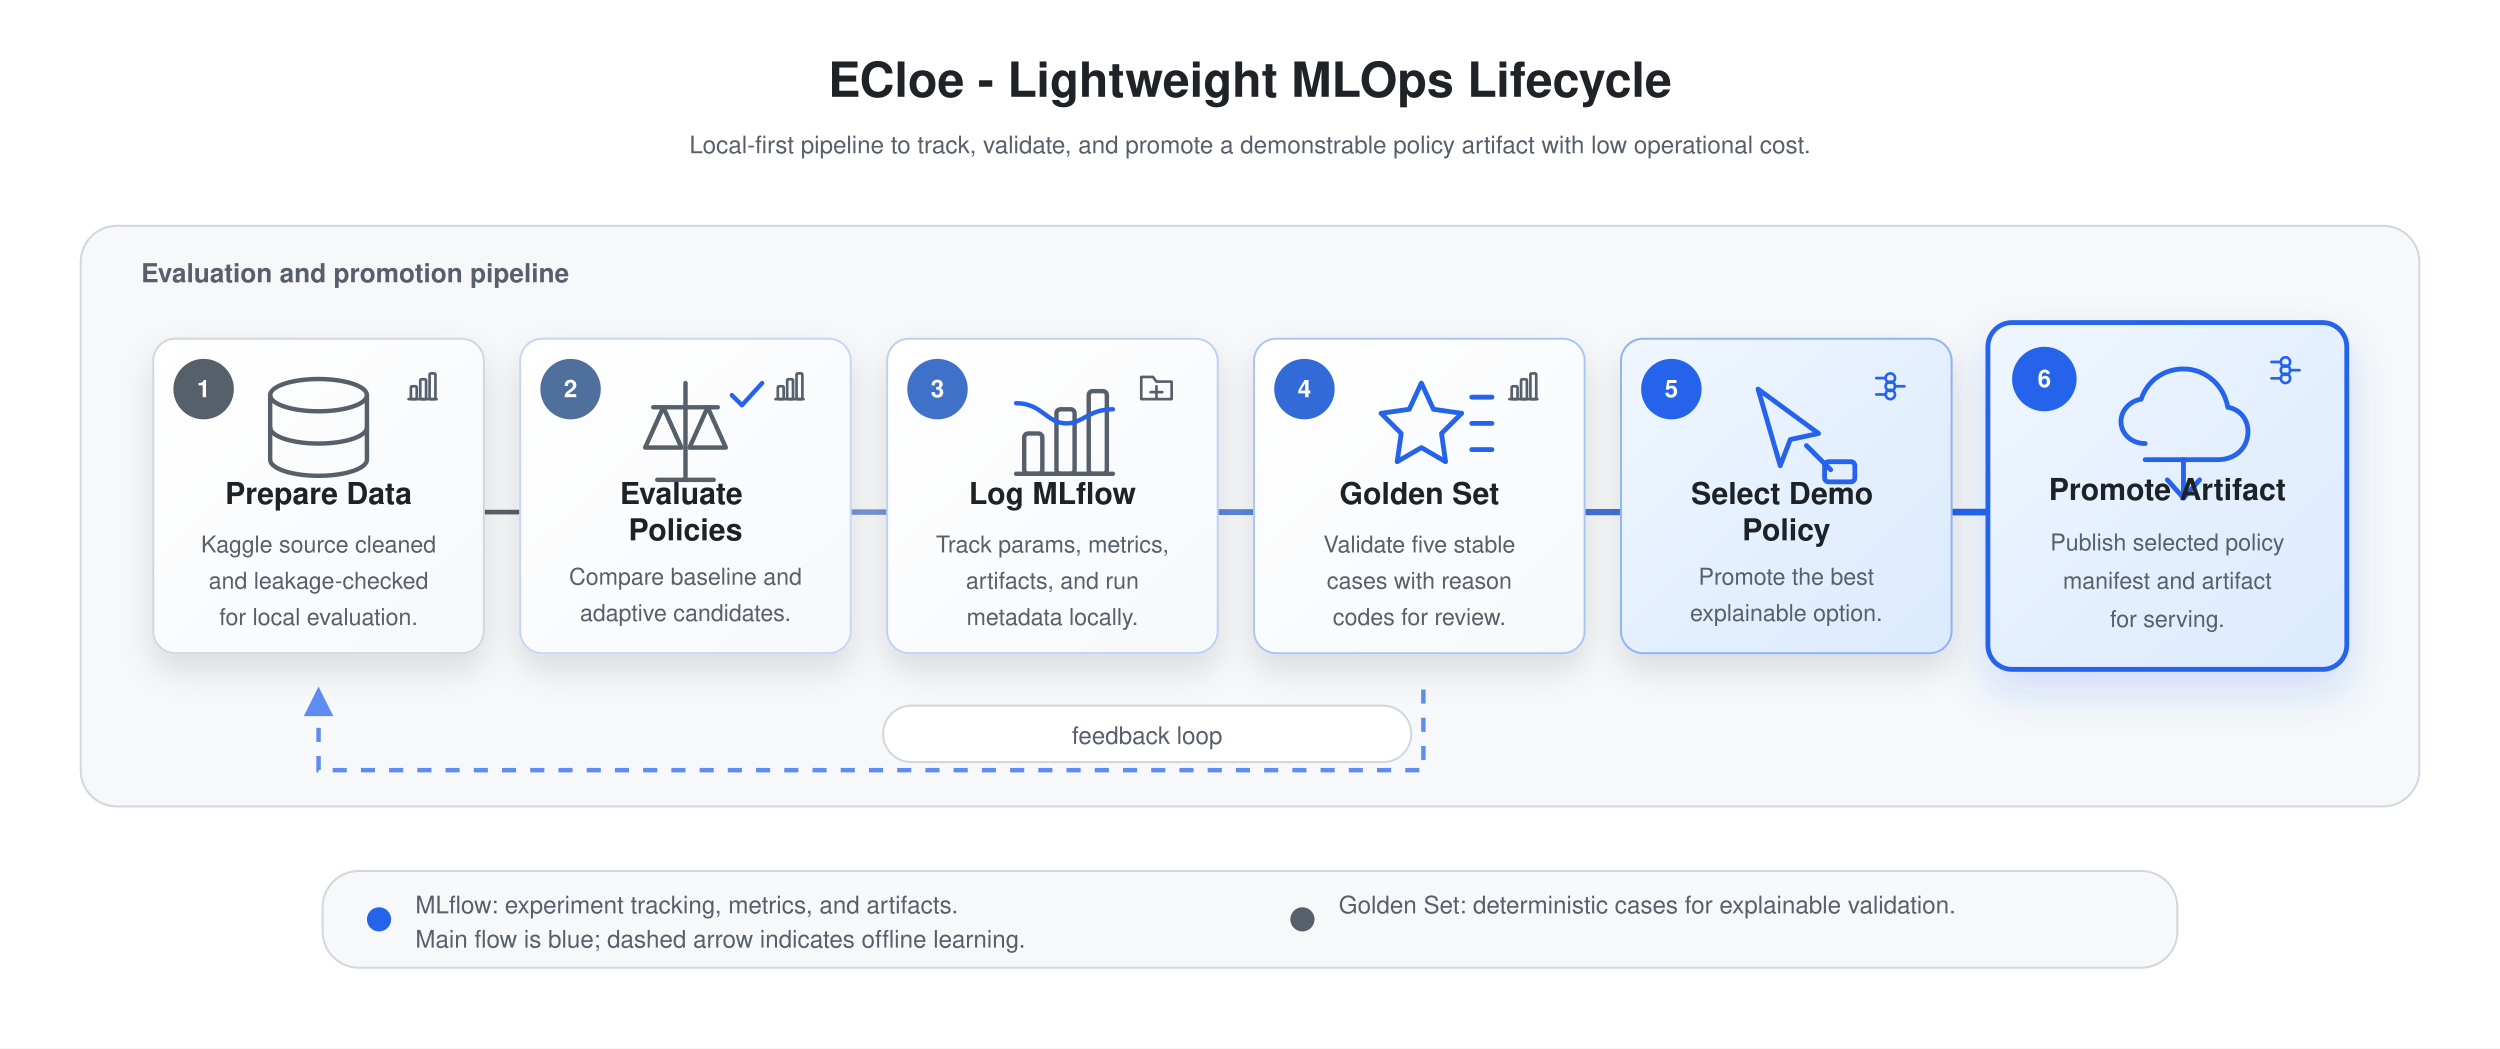
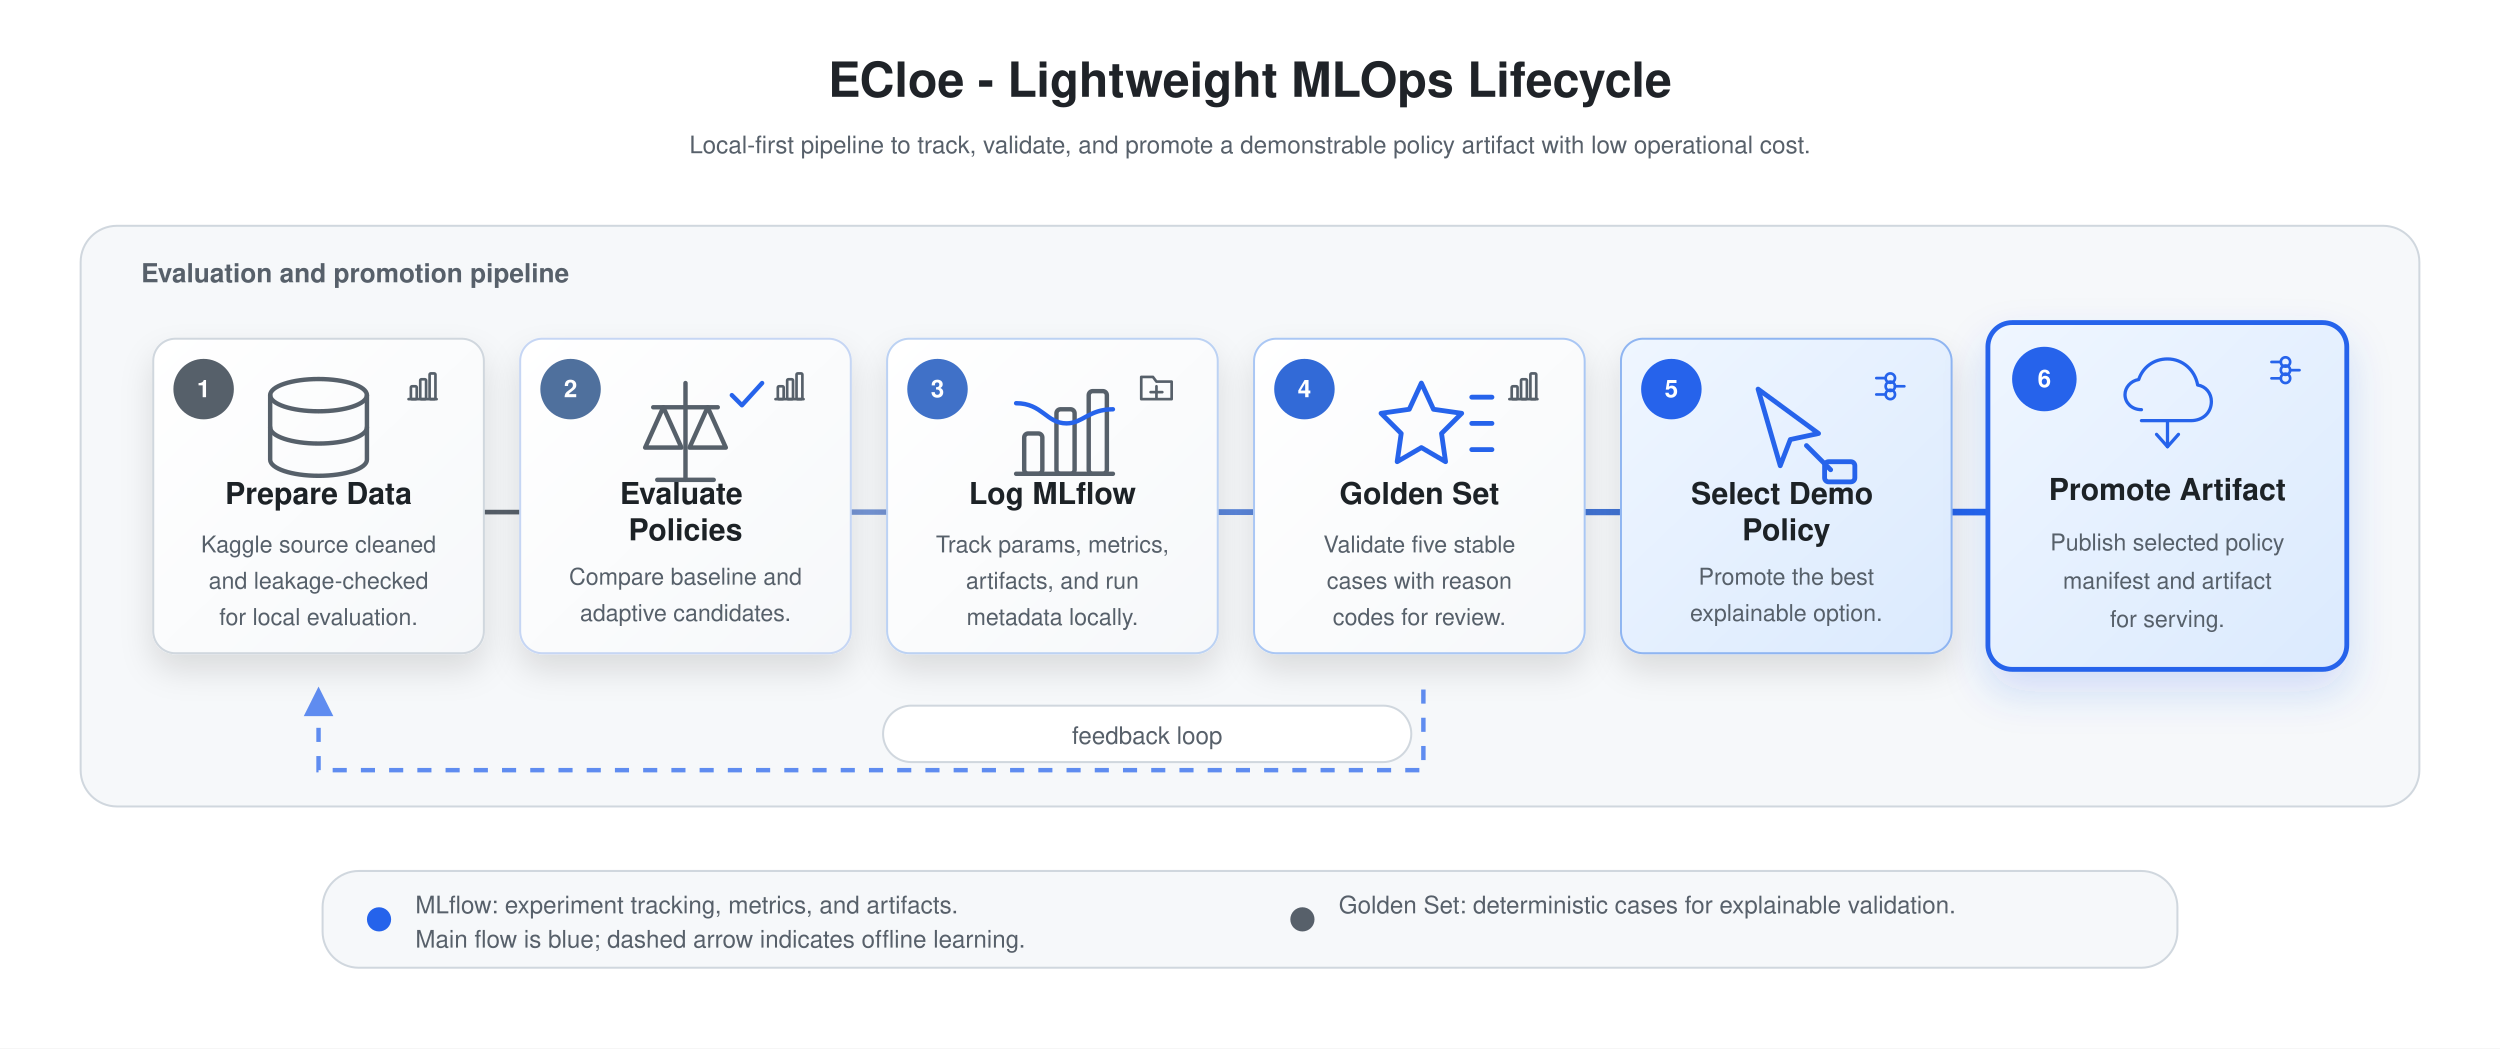
<svg xmlns="http://www.w3.org/2000/svg" viewBox="0 0 1240 520" role="img" aria-labelledby="title desc">
  <defs>
    <linearGradient id="neutralCard" x1="0" x2="1" y1="0" y2="1">
      <stop offset="0%" stop-color="#ffffff" />
      <stop offset="100%" stop-color="#f6f8fa" />
    </linearGradient>
    <linearGradient id="blueCard" x1="0" x2="1" y1="0" y2="1">
      <stop offset="0%" stop-color="#eff6ff" />
      <stop offset="100%" stop-color="#dbeafe" />
    </linearGradient>
    <filter id="softShadow" x="-20%" y="-25%" width="140%" height="160%">
      <feDropShadow dx="0" dy="8" stdDeviation="8" flood-color="#1f2328" flood-opacity="0.12" />
    </filter>
    <filter id="finalShadow" x="-24%" y="-30%" width="148%" height="170%">
      <feDropShadow dx="0" dy="10" stdDeviation="10" flood-color="#2563eb" flood-opacity="0.18" />
    </filter>
    <marker id="arrowGray" viewBox="0 0 12 12" refX="10" refY="6" markerWidth="7" markerHeight="7" orient="auto">
      <path d="M 1 1 L 11 6 L 1 11 z" fill="#57606a" />
    </marker>
    <marker id="arrowBlue" viewBox="0 0 12 12" refX="10" refY="6" markerWidth="8" markerHeight="8" orient="auto">
      <path d="M 1 1 L 11 6 L 1 11 z" fill="#2563eb" />
    </marker>
    <style>
      .titleText { font-family: Segoe UI, Helvetica, Arial, sans-serif; fill: #1f2328; font-weight: 700; }
      .sectionText { font-family: Segoe UI, Helvetica, Arial, sans-serif; fill: #57606a; font-size: 13px; font-weight: 700; }
      .bodyText { font-family: Segoe UI, Helvetica, Arial, sans-serif; fill: #57606a; font-size: 12px; }
      .cardTitle { font-family: Segoe UI, Helvetica, Arial, sans-serif; fill: #1f2328; font-size: 15px; font-weight: 700; }
      .cardSub { font-family: Segoe UI, Helvetica, Arial, sans-serif; fill: #57606a; font-size: 11.5px; }
      .badgeText { font-family: Segoe UI, Helvetica, Arial, sans-serif; fill: #ffffff; font-size: 12px; font-weight: 700; }
      .icon { fill: none; stroke: #57606a; stroke-width: 2.2; stroke-linecap: round; stroke-linejoin: round; }
      .iconBlue { fill: none; stroke: #2563eb; stroke-width: 2.4; stroke-linecap: round; stroke-linejoin: round; }
    </style>
    <g id="icon-web" fill="none" stroke="currentColor" stroke-width="2.3" stroke-linecap="round" stroke-linejoin="round">
      <rect x="7" y="9" width="26" height="19" rx="3" />
      <path d="M7 15h26M15 33h10M20 28v5" />
    </g>
    <g id="icon-shield" fill="none" stroke="currentColor" stroke-width="2.3" stroke-linecap="round" stroke-linejoin="round">
      <path d="M20 5l12 5v9c0 8-5 13-12 16C13 32 8 27 8 19v-9l12-5z" />
      <path d="M15 20l4 4 7-8" />
    </g>
    <g id="icon-api" fill="none" stroke="currentColor" stroke-width="2.3" stroke-linecap="round" stroke-linejoin="round">
      <path d="M13 12l-7 8 7 8M27 12l7 8-7 8M23 9l-6 22" />
    </g>
    <g id="icon-wallet" fill="none" stroke="currentColor" stroke-width="2.3" stroke-linecap="round" stroke-linejoin="round">
      <path d="M7 13h24a4 4 0 0 1 4 4v13H9a4 4 0 0 1-4-4V12a4 4 0 0 1 4-4h20v5" />
      <path d="M27 22h8M29 22h1" />
    </g>
    <g id="icon-cart" fill="none" stroke="currentColor" stroke-width="2.3" stroke-linecap="round" stroke-linejoin="round">
      <path d="M6 8h4l4 17h16l4-12H13" />
      <circle cx="17" cy="32" r="2.4" />
      <circle cx="29" cy="32" r="2.4" />
    </g>
    <g id="icon-decision" fill="none" stroke="currentColor" stroke-width="2.3" stroke-linecap="round" stroke-linejoin="round">
      <path d="M8 13h8M8 27h8M24 20h8" />
      <circle cx="20" cy="13" r="4" />
      <circle cx="20" cy="27" r="4" />
      <circle cx="20" cy="20" r="4" />
    </g>
    <g id="icon-database" fill="none" stroke="currentColor" stroke-width="2.3" stroke-linecap="round" stroke-linejoin="round">
      <ellipse cx="20" cy="10" rx="12" ry="5" />
      <path d="M8 10v18c0 3 5 5 12 5s12-2 12-5V10" />
      <path d="M8 19c0 3 5 5 12 5s12-2 12-5" />
    </g>
    <g id="icon-bus" fill="none" stroke="currentColor" stroke-width="2.3" stroke-linecap="round" stroke-linejoin="round">
      <rect x="7" y="10" width="26" height="20" rx="4" />
      <path d="M11 16h18M11 22h12" />
      <path d="M14 34v-4M26 34v-4" />
    </g>
    <g id="icon-worker" fill="none" stroke="currentColor" stroke-width="2.3" stroke-linecap="round" stroke-linejoin="round">
      <circle cx="20" cy="20" r="5" />
      <path d="M20 6v5M20 29v5M6 20h5M29 20h5M10 10l4 4M26 26l4 4M30 10l-4 4M14 26l-4 4" />
    </g>
    <g id="icon-artifact" fill="none" stroke="currentColor" stroke-width="2.3" stroke-linecap="round" stroke-linejoin="round">
      <path d="M7 12h10l3 4h13v15H7z" />
      <path d="M15 25h10M20 20v10" />
    </g>
    <g id="icon-chart" fill="none" stroke="currentColor" stroke-width="2.3" stroke-linecap="round" stroke-linejoin="round">
      <path d="M8 31h24" />
      <rect x="10" y="20" width="5" height="11" rx="1" />
      <rect x="18" y="14" width="5" height="17" rx="1" />
      <rect x="26" y="9" width="5" height="22" rx="1" />
    </g>
    <g id="icon-doc" fill="none" stroke="currentColor" stroke-width="2.3" stroke-linecap="round" stroke-linejoin="round">
      <path d="M12 6h12l6 6v22H12z" />
      <path d="M24 6v8h6M16 20h12M16 26h12" />
    </g>
    <g id="icon-eye" fill="none" stroke="currentColor" stroke-width="2.3" stroke-linecap="round" stroke-linejoin="round">
      <path d="M5 20s6-9 15-9 15 9 15 9-6 9-15 9-15-9-15-9z" />
      <circle cx="20" cy="20" r="4" />
    </g>
  </defs>
  <rect width="1240" height="520" fill="#ffffff" />
  <text x="620" y="48" text-anchor="middle" class="titleText" font-size="24">ECloe - Lightweight MLOps Lifecycle</text>
  <text x="620" y="76" text-anchor="middle" class="bodyText" font-size="13">Local-first pipeline to track, validate, and promote a demonstrable policy artifact with low operational cost.</text>
  <rect x="40" y="112" width="1160" height="288" rx="18" fill="#f6f8fa" stroke="#d0d7de" />
  <text x="70" y="140" class="sectionText">Evaluation and promotion pipeline</text>
  <line x1="240" y1="254" x2="292" y2="254" stroke="#57606a" stroke-width="2.3" marker-end="url(#arrowGray)" />
  <line x1="422" y1="254" x2="474" y2="254" stroke="#4f79c9" stroke-width="2.7" marker-end="url(#arrowBlue)" opacity="0.78" />
  <line x1="604" y1="254" x2="656" y2="254" stroke="#3c6fd3" stroke-width="2.9" marker-end="url(#arrowBlue)" opacity="0.84" />
  <line x1="786" y1="254" x2="838" y2="254" stroke="#3268d0" stroke-width="3.1" marker-end="url(#arrowBlue)" opacity="0.92" />
  <line x1="968" y1="254" x2="1020" y2="254" stroke="#2563eb" stroke-width="3.3" marker-end="url(#arrowBlue)" />
  <g data-card="true" transform="translate(76 168)" filter="url(#softShadow)">
    <rect width="164" height="156" rx="11" fill="url(#neutralCard)" stroke="#d0d7de" />
    <use href="#icon-chart" transform="translate(122 12) scale(0.58)" color="#57606a" aria-hidden="true" />
    <circle cx="25" cy="25" r="15" fill="#57606a" />
    <text x="25" y="29" text-anchor="middle" class="badgeText">1</text>
    <g class="icon" transform="translate(58 18)">
      <ellipse cx="24" cy="10" rx="24" ry="8" />
      <path d="M 0 10 v32 c0 4.4 10.7 8 24 8 s24 -3.6 24 -8 V10" />
      <path d="M 0 26 c0 4.4 10.7 8 24 8 s24 -3.6 24 -8" />
    </g>
    <text x="82" y="82" text-anchor="middle" class="cardTitle">Prepare Data</text>
    <text x="82" y="106" text-anchor="middle" class="cardSub">Kaggle source cleaned</text>
    <text x="82" y="124" text-anchor="middle" class="cardSub">and leakage-checked</text>
    <text x="82" y="142" text-anchor="middle" class="cardSub">for local evaluation.</text>
  </g>
  <g data-card="true" transform="translate(258 168)" filter="url(#softShadow)">
    <rect width="164" height="156" rx="11" fill="url(#neutralCard)" stroke="#c6d6f4" />
    <use href="#icon-chart" transform="translate(122 12) scale(0.58)" color="#57606a" aria-hidden="true" />
    <circle cx="25" cy="25" r="15" fill="#4f6f9d" />
    <text x="25" y="29" text-anchor="middle" class="badgeText">2</text>
    <g class="icon" transform="translate(56 18)">
      <path d="M 26 4 v48" />
      <path d="M 10 16 h32" />
      <path d="M 15 16 l-9 20 h18 z" />
      <path d="M 37 16 l-9 20 h18 z" />
      <path d="M 12 52 h28" />
      <path d="M 49 10 l5 5 l10 -11" stroke="#2563eb" />
    </g>
    <text x="82" y="82" text-anchor="middle" class="cardTitle">
      <tspan x="82" dy="0">Evaluate</tspan>
      <tspan x="82" dy="18">Policies</tspan>
    </text>
    <text x="82" y="122" text-anchor="middle" class="cardSub">Compare baseline and</text>
    <text x="82" y="140" text-anchor="middle" class="cardSub">adaptive candidates.</text>
  </g>
  <g data-card="true" transform="translate(440 168)" filter="url(#softShadow)">
    <rect width="164" height="156" rx="11" fill="url(#neutralCard)" stroke="#bcd2f3" />
    <use href="#icon-artifact" transform="translate(122 12) scale(0.58)" color="#57606a" aria-hidden="true" />
    <circle cx="25" cy="25" r="15" fill="#3f71c8" />
    <text x="25" y="29" text-anchor="middle" class="badgeText">3</text>
    <g class="icon" transform="translate(57 20)">
      <path d="M 7 47 h48" />
      <rect x="11" y="27" width="9" height="20" rx="2" />
      <rect x="27" y="15" width="9" height="32" rx="2" />
      <rect x="43" y="6" width="9" height="41" rx="2" />
      <path d="M 7 12 c13 0 15 10 25 10 c8 0 11 -7 23 -7" stroke="#2563eb" />
    </g>
    <text x="82" y="82" text-anchor="middle" class="cardTitle">Log MLflow</text>
    <text x="82" y="106" text-anchor="middle" class="cardSub">Track params, metrics,</text>
    <text x="82" y="124" text-anchor="middle" class="cardSub">artifacts, and run</text>
    <text x="82" y="142" text-anchor="middle" class="cardSub">metadata locally.</text>
  </g>
  <g data-card="true" transform="translate(622 168)" filter="url(#softShadow)">
    <rect width="164" height="156" rx="11" fill="url(#neutralCard)" stroke="#aac7f4" />
    <use href="#icon-chart" transform="translate(122 12) scale(0.58)" color="#57606a" aria-hidden="true" />
    <circle cx="25" cy="25" r="15" fill="#326ad7" />
    <text x="25" y="29" text-anchor="middle" class="badgeText">4</text>
    <g class="iconBlue" transform="translate(56 18)">
      <path d="M 27 4 l6 13 l14 2 l-10 10 l2 14 l-12 -7 l-12 7 l2 -14 l-10 -10 l14 -2 z" />
      <path d="M 52 11 h10" />
      <path d="M 52 24 h10" />
      <path d="M 52 37 h10" />
    </g>
    <text x="82" y="82" text-anchor="middle" class="cardTitle">Golden Set</text>
    <text x="82" y="106" text-anchor="middle" class="cardSub">Validate five stable</text>
    <text x="82" y="124" text-anchor="middle" class="cardSub">cases with reason</text>
    <text x="82" y="142" text-anchor="middle" class="cardSub">codes for review.</text>
  </g>
  <g data-card="true" transform="translate(804 168)" filter="url(#softShadow)">
    <rect width="164" height="156" rx="11" fill="url(#blueCard)" stroke="#8fb5f1" />
    <use href="#icon-decision" transform="translate(122 12) scale(0.58)" color="#2563eb" aria-hidden="true" />
    <circle cx="25" cy="25" r="15" fill="#2563eb" />
    <text x="25" y="29" text-anchor="middle" class="badgeText">5</text>
    <g class="iconBlue" transform="translate(58 18)">
      <path d="M 10 7 l30 22 l-14 3 l-5 13 z" />
      <path d="M 34 35 l12 12" />
      <rect x="43" y="43" width="15" height="10" rx="2" />
    </g>
    <text x="82" y="82" text-anchor="middle" class="cardTitle">
      <tspan x="82" dy="0">Select Demo</tspan>
      <tspan x="82" dy="18">Policy</tspan>
    </text>
    <text x="82" y="122" text-anchor="middle" class="cardSub">Promote the best</text>
    <text x="82" y="140" text-anchor="middle" class="cardSub">explainable option.</text>
  </g>
  <g data-card="true" transform="translate(986 160)" filter="url(#finalShadow)">
    <rect width="178" height="172" rx="12" fill="url(#blueCard)" stroke="#2563eb" stroke-width="2.4" />
    <use href="#icon-decision" transform="translate(136 12) scale(0.58)" color="#2563eb" aria-hidden="true" />
    <circle cx="28" cy="28" r="16" fill="#2563eb" />
    <text x="28" y="32" text-anchor="middle" class="badgeText">6</text>
-     <g class="iconBlue" transform="translate(66 20)">
+     <g class="iconBlue" transform="translate(68 16) scale(0.68)">
      <path d="M 12 40 c-7 0 -12 -5 -12 -11 c0 -5 4 -10 10 -11 c3 -9 11 -15 21 -15 c11 0 20 8 22 19 c6 1 10 6 10 12 c0 8 -6 14 -15 14 H12" />
      <path d="M 31 48 v19" />
      <path d="M 23 58 l8 9 l8 -9" />
    </g>
    <text x="89" y="88" text-anchor="middle" class="cardTitle">Promote Artifact</text>
    <text x="89" y="113" text-anchor="middle" class="cardSub">Publish selected policy</text>
    <text x="89" y="132" text-anchor="middle" class="cardSub">manifest and artifact</text>
    <text x="89" y="151" text-anchor="middle" class="cardSub">for serving.</text>
  </g>
  <polyline points="706,342 706,382 158,382 158,342" fill="none" stroke="#2563eb" stroke-width="2.2" stroke-dasharray="7 7" marker-end="url(#arrowBlue)" opacity="0.72" />
  <rect x="438" y="350" width="262" height="28" rx="14" fill="#ffffff" stroke="#d0d7de" />
  <text x="569" y="369" text-anchor="middle" class="bodyText" font-size="12">feedback loop</text>
  <g transform="translate(160 432)">
    <rect width="920" height="48" rx="18" fill="#f6f8fa" stroke="#d0d7de" />
    <circle cx="28" cy="24" r="6" fill="#2563eb" />
    <text x="46" y="21" class="bodyText">MLflow: experiment tracking, metrics, and artifacts.</text>
    <circle cx="486" cy="24" r="6" fill="#57606a" />
    <text x="504" y="21" class="bodyText">Golden Set: deterministic cases for explainable validation.</text>
    <text x="46" y="38" class="bodyText">Main flow is blue; dashed arrow indicates offline learning.</text>
  </g>
</svg>
